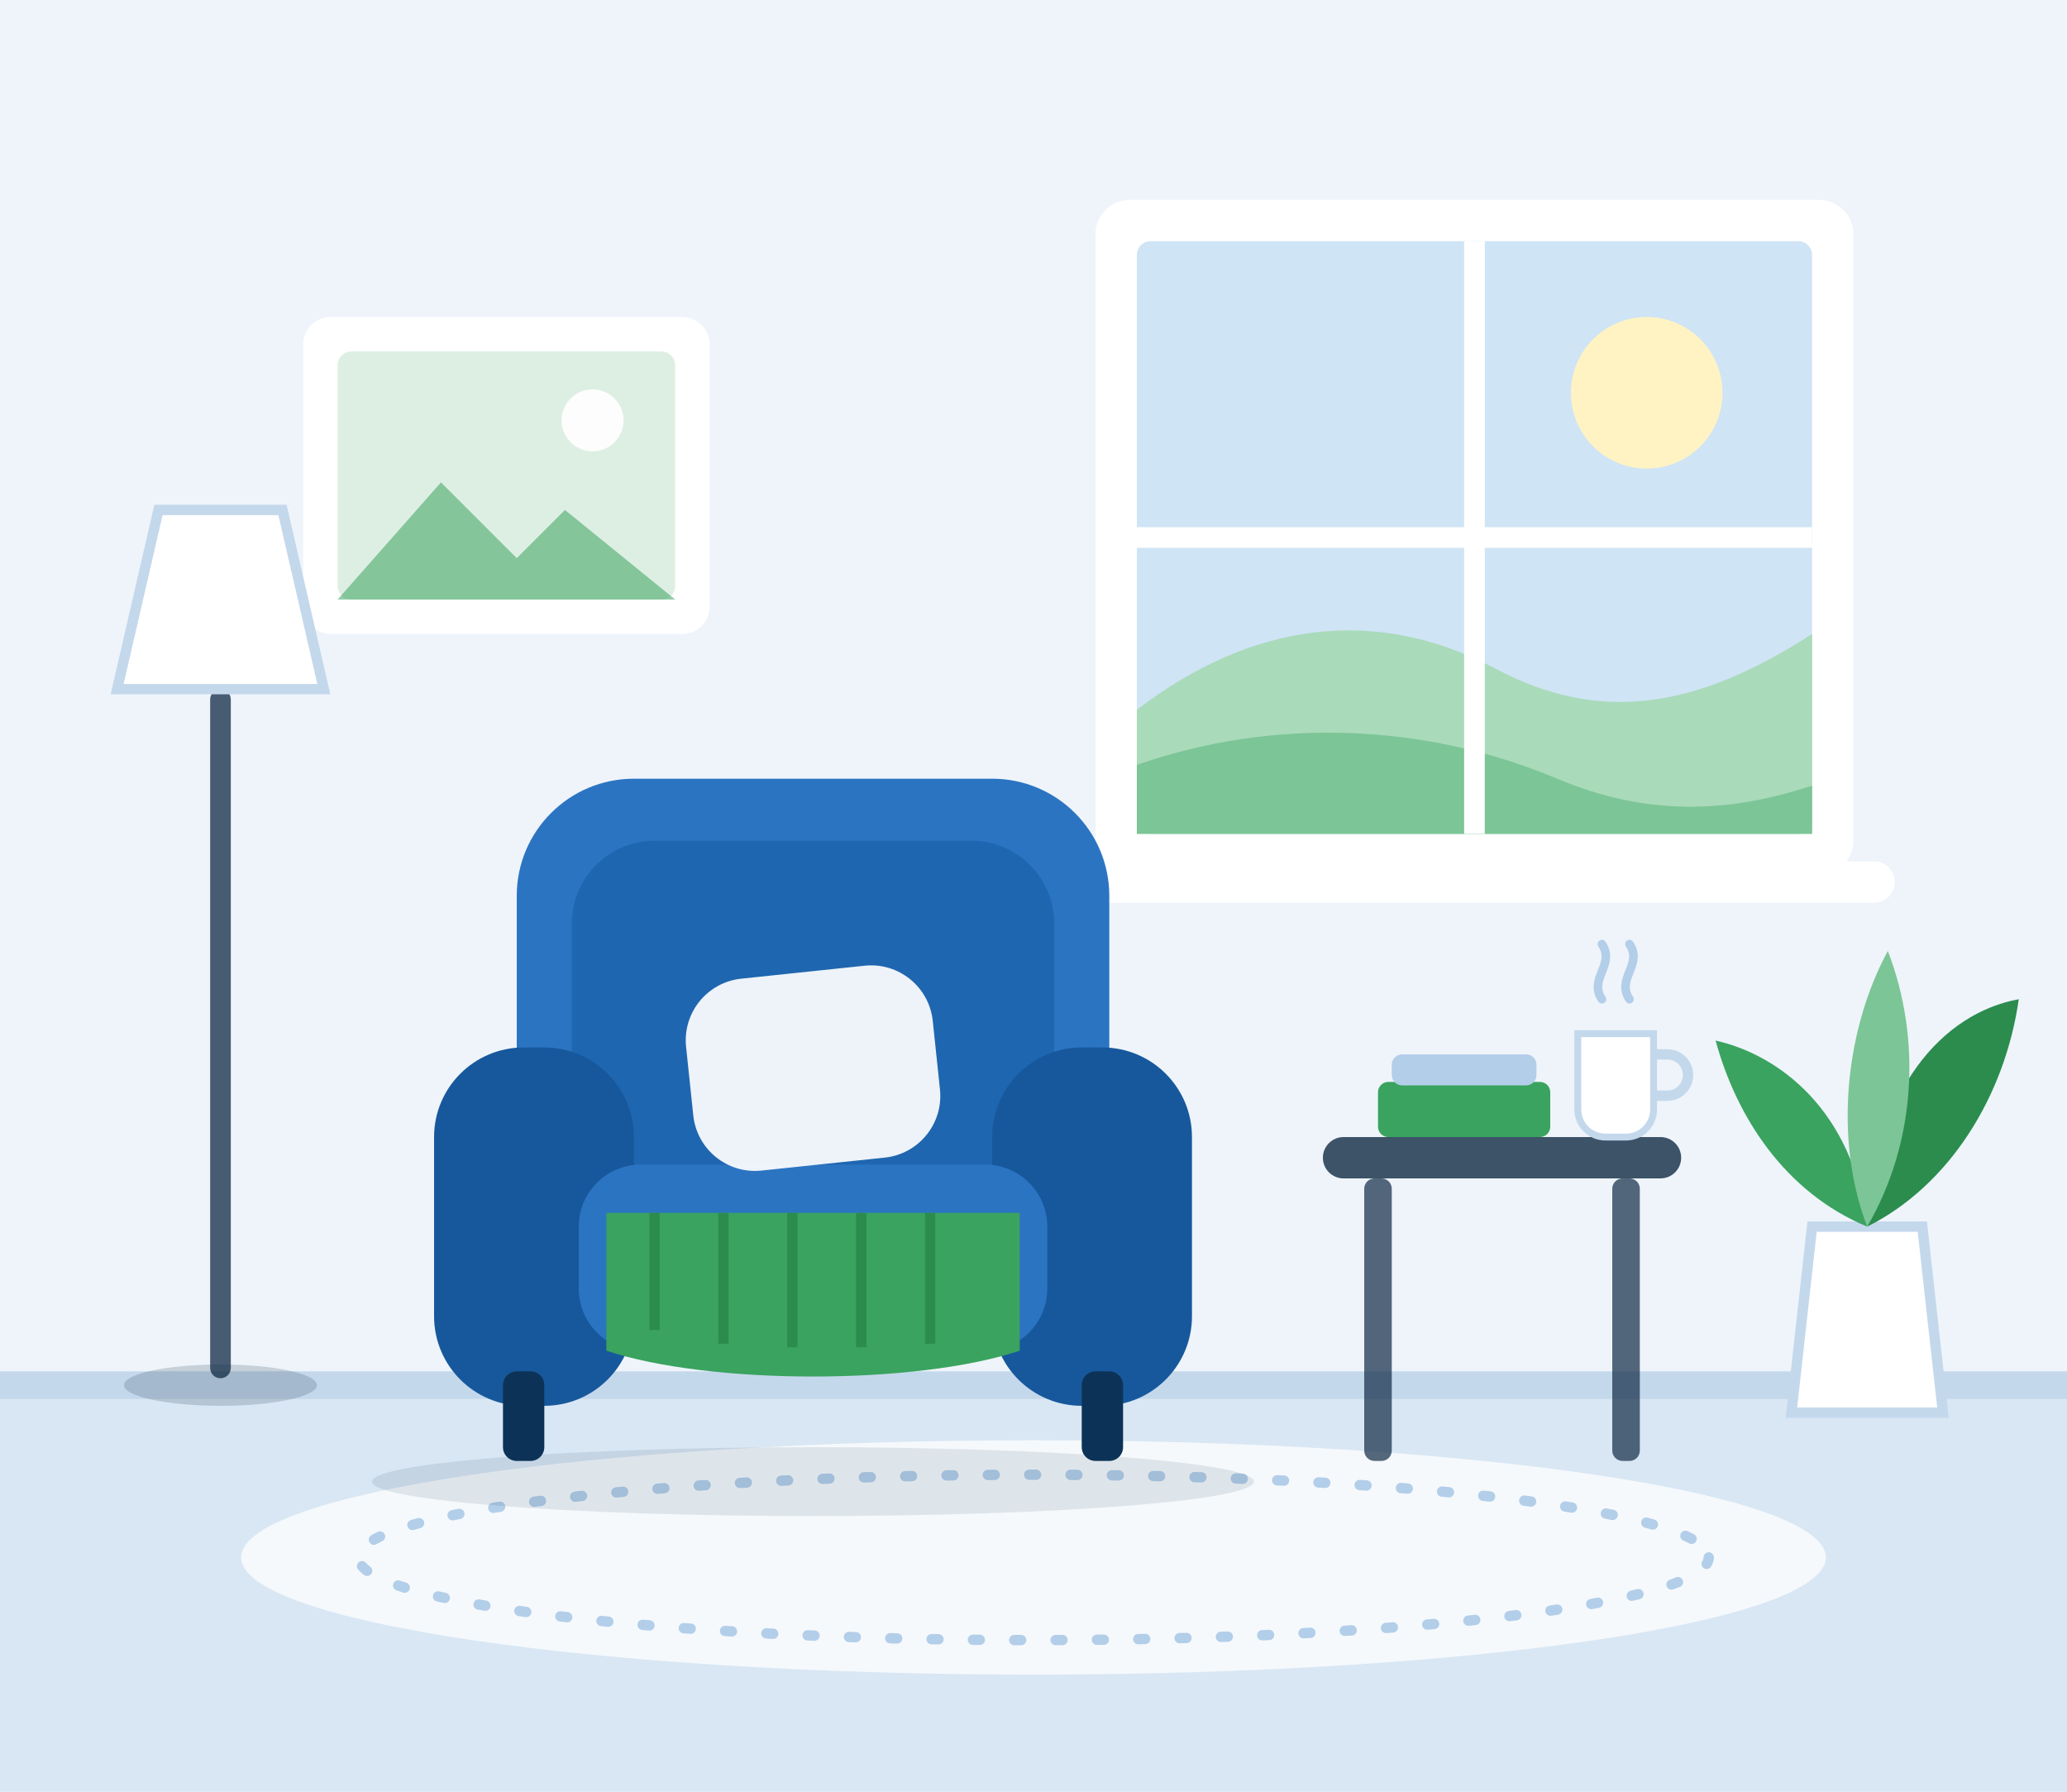
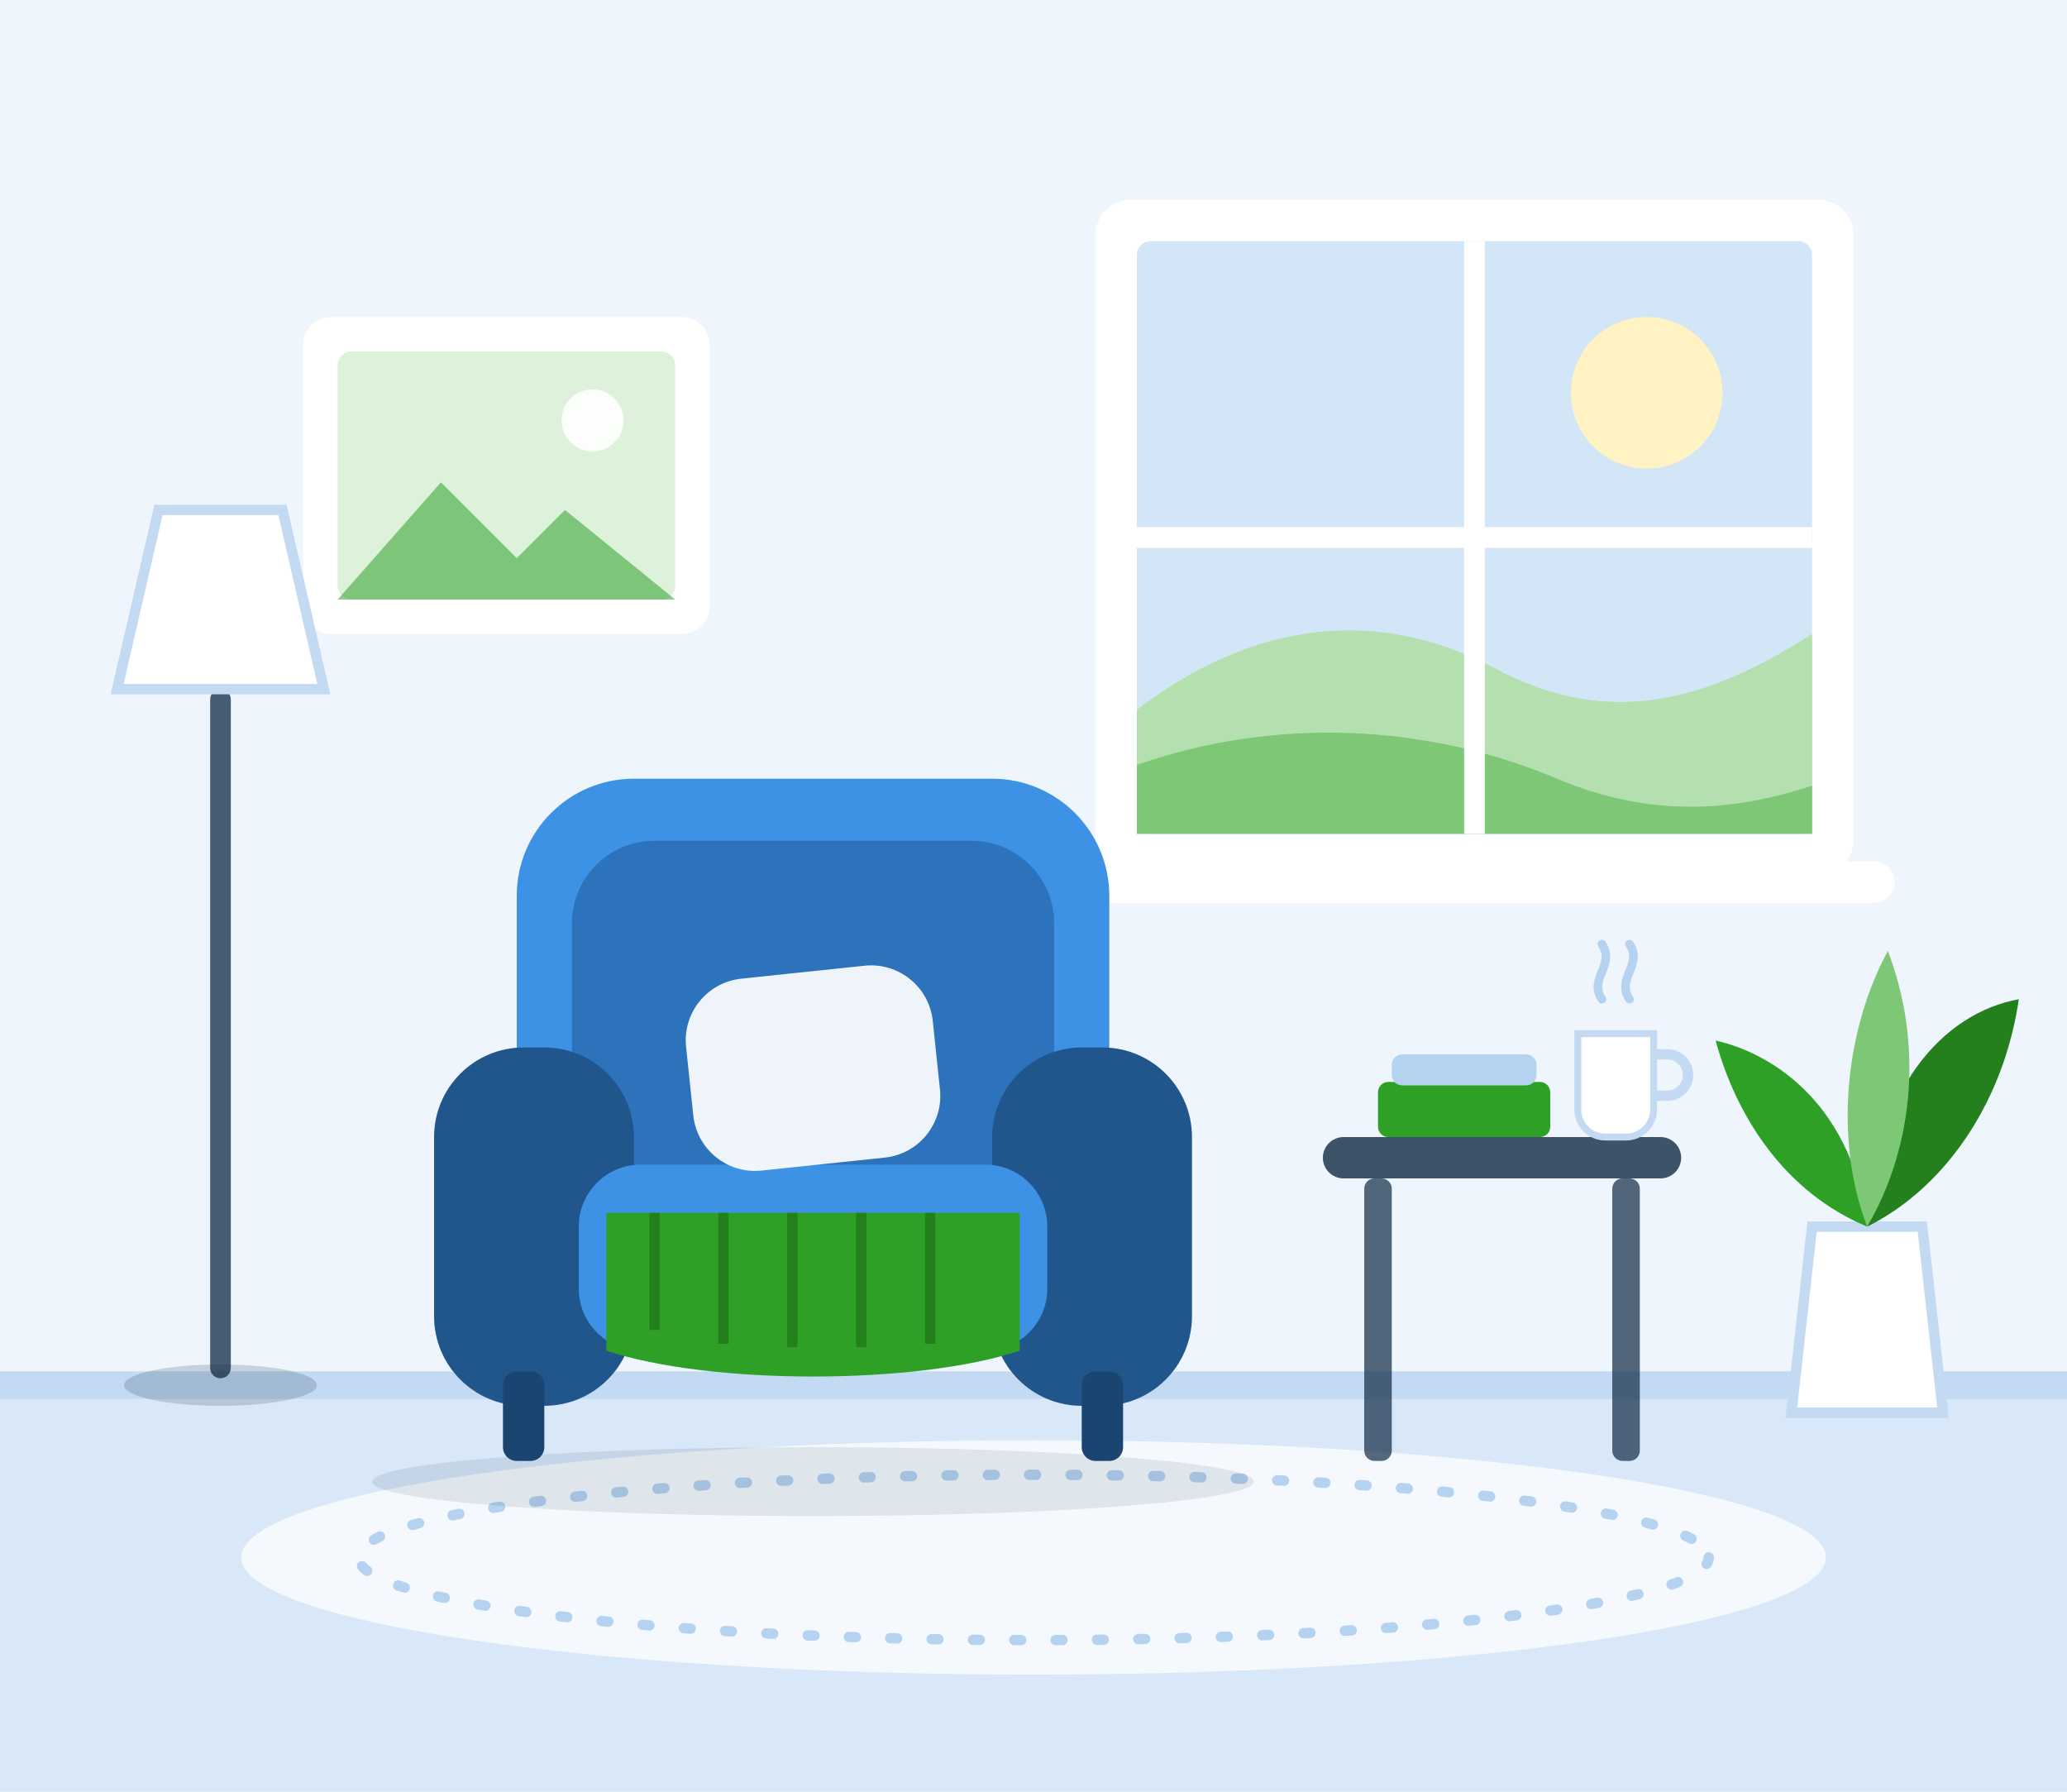
<svg xmlns="http://www.w3.org/2000/svg" viewBox="0 0 600 520" role="img" aria-labelledby="t">
-   <rect width="600" height="520" fill="#EEF4FA" />
-   <rect y="402" width="600" height="118" fill="#D9E7F4" />
-   <rect y="398" width="600" height="8" fill="#C4D8EC" />
+   <rect width="600" height="520" fill="#EEF5FC" />
+   <rect y="402" width="600" height="118" fill="#D8E8F8" />
+   <rect y="398" width="600" height="8" fill="#C3DAF2" />
  <rect x="318" y="58" width="220" height="196" rx="10" fill="#FFFFFF" />
-   <rect x="330" y="70" width="196" height="172" rx="4" fill="#CFE4F5" />
+   <rect x="330" y="70" width="196" height="172" rx="4" fill="#D3E6F8" />
  <circle cx="478" cy="114" r="22" fill="#FFF3C4" />
-   <path d="M330 206c34-26 70-30 104-12 30 16 58 12 92-10v58H330z" fill="#A9DABA" />
-   <path d="M330 222c40-14 84-12 122 4 26 11 50 10 74 2v14H330z" fill="#7CC596" />
+   <path d="M330 206c34-26 70-30 104-12 30 16 58 12 92-10v58H330z" fill="#B4E0AF" />
+   <path d="M330 222c40-14 84-12 122 4 26 11 50 10 74 2v14H330z" fill="#7DC777" />
  <rect x="425" y="70" width="6" height="172" fill="#FFFFFF" />
  <rect x="330" y="153" width="196" height="6" fill="#FFFFFF" />
  <rect x="306" y="250" width="244" height="12" rx="6" fill="#FFFFFF" />
  <rect x="88" y="92" width="118" height="92" rx="8" fill="#FFFFFF" />
-   <rect x="98" y="102" width="98" height="72" rx="4" fill="#DDEFE3" />
-   <path d="M98 174l30-34 22 22 14-14 32 26z" fill="#3AA35F" opacity="0.55" />
+   <rect x="98" y="102" width="98" height="72" rx="4" fill="#DDF1DB" />
+   <path d="M98 174l30-34 22 22 14-14 32 26z" fill="#2EA026" opacity="0.55" />
  <circle cx="172" cy="122" r="9" fill="#FFFFFF" opacity="0.9" />
  <rect x="61" y="200" width="6" height="200" rx="3" fill="#0F2A44" opacity="0.75" />
-   <path d="M34 200h60l-12-52H46z" fill="#FFFFFF" stroke="#C4D8EC" stroke-width="3" />
+   <path d="M34 200h60l-12-52H46z" fill="#FFFFFF" stroke="#C3DAF2" stroke-width="3" />
  <ellipse cx="64" cy="402" rx="28" ry="6" fill="#0F2A44" opacity="0.18" />
  <ellipse cx="300" cy="452" rx="230" ry="34" fill="#FFFFFF" opacity="0.75" />
-   <ellipse cx="300" cy="452" rx="196" ry="24" fill="none" stroke="#B3CEE9" stroke-width="3" stroke-dasharray="2 10" stroke-linecap="round" />
+   <ellipse cx="300" cy="452" rx="196" ry="24" fill="none" stroke="#B5D2F1" stroke-width="3" stroke-dasharray="2 10" stroke-linecap="round" />
  <ellipse cx="236" cy="430" rx="128" ry="10" fill="#0F2A44" opacity="0.10" />
-   <rect x="150" y="226" width="172" height="150" rx="34" fill="#2B74C2" />
-   <rect x="166" y="244" width="140" height="120" rx="24" fill="#1F66B0" />
-   <rect x="126" y="304" width="58" height="104" rx="26" fill="#17589C" />
-   <rect x="288" y="304" width="58" height="104" rx="26" fill="#17589C" />
-   <rect x="168" y="338" width="136" height="54" rx="18" fill="#2B74C2" />
-   <rect x="146" y="398" width="12" height="26" rx="4" fill="#0C3357" />
-   <rect x="314" y="398" width="12" height="26" rx="4" fill="#0C3357" />
+   <rect x="150" y="226" width="172" height="150" rx="34" fill="#3D92E5" />
+   <rect x="166" y="244" width="140" height="120" rx="24" fill="#2D73BB" />
+   <rect x="126" y="304" width="58" height="104" rx="26" fill="#21568C" />
+   <rect x="288" y="304" width="58" height="104" rx="26" fill="#21568C" />
+   <rect x="168" y="338" width="136" height="54" rx="18" fill="#3D92E5" />
+   <rect x="146" y="398" width="12" height="26" rx="4" fill="#1A4570" />
+   <rect x="314" y="398" width="12" height="26" rx="4" fill="#1A4570" />
  <rect x="200" y="282" width="72" height="56" rx="18" fill="#FFFFFF" opacity="0.92" transform="rotate(-6 236 310)" />
-   <path d="M176 352h120v40c-30 10-90 10-120 0z" fill="#3AA35F" />
-   <path d="M190 352v34M210 352v38M230 352v39M250 352v39M270 352v38" stroke="#2B8C4E" stroke-width="3" />
+   <path d="M176 352h120v40c-30 10-90 10-120 0z" fill="#2EA026" />
+   <path d="M190 352v34M210 352v38M230 352v39M250 352v39M270 352v38" stroke="#23801D" stroke-width="3" />
  <rect x="384" y="330" width="104" height="12" rx="6" fill="#0F2A44" opacity="0.8" />
  <rect x="396" y="342" width="8" height="82" rx="3" fill="#0F2A44" opacity="0.7" />
  <rect x="468" y="342" width="8" height="82" rx="3" fill="#0F2A44" opacity="0.7" />
-   <rect x="400" y="314" width="50" height="16" rx="3" fill="#3AA35F" />
-   <rect x="404" y="306" width="42" height="9" rx="3" fill="#B3CEE9" />
-   <path d="M458 300h22v22a8 8 0 0 1-8 8h-6a8 8 0 0 1-8-8z" fill="#FFFFFF" stroke="#C4D8EC" stroke-width="2" />
-   <path d="M480 306h4a6 6 0 0 1 0 12h-4" fill="none" stroke="#C4D8EC" stroke-width="3" />
-   <path d="M465 290c-4-6 4-10 0-16M473 290c-4-6 4-10 0-16" fill="none" stroke="#B3CEE9" stroke-width="2.5" stroke-linecap="round" />
-   <path d="M520 410h44l-6 -54h-32z" fill="#FFFFFF" stroke="#C4D8EC" stroke-width="3" />
-   <path d="M542 356c-4-34-26-50-44-54 6 22 20 44 44 54z" fill="#3AA35F" />
-   <path d="M542 356c2-40 22-62 44-66-4 28-20 54-44 66z" fill="#2B8C4E" />
-   <path d="M542 356c-10-26-6-58 6-80 10 26 8 56-6 80z" fill="#7CC596" />
+   <rect x="400" y="314" width="50" height="16" rx="3" fill="#2EA026" />
+   <rect x="404" y="306" width="42" height="9" rx="3" fill="#B5D2F1" />
+   <path d="M458 300h22v22a8 8 0 0 1-8 8h-6a8 8 0 0 1-8-8z" fill="#FFFFFF" stroke="#C3DAF2" stroke-width="2" />
+   <path d="M480 306h4a6 6 0 0 1 0 12h-4" fill="none" stroke="#C3DAF2" stroke-width="3" />
+   <path d="M465 290c-4-6 4-10 0-16M473 290c-4-6 4-10 0-16" fill="none" stroke="#B5D2F1" stroke-width="2.5" stroke-linecap="round" />
+   <path d="M520 410h44l-6 -54h-32z" fill="#FFFFFF" stroke="#C3DAF2" stroke-width="3" />
+   <path d="M542 356c-4-34-26-50-44-54 6 22 20 44 44 54z" fill="#2EA026" />
+   <path d="M542 356c2-40 22-62 44-66-4 28-20 54-44 66z" fill="#23801D" />
+   <path d="M542 356c-10-26-6-58 6-80 10 26 8 56-6 80z" fill="#7DC777" />
</svg>
